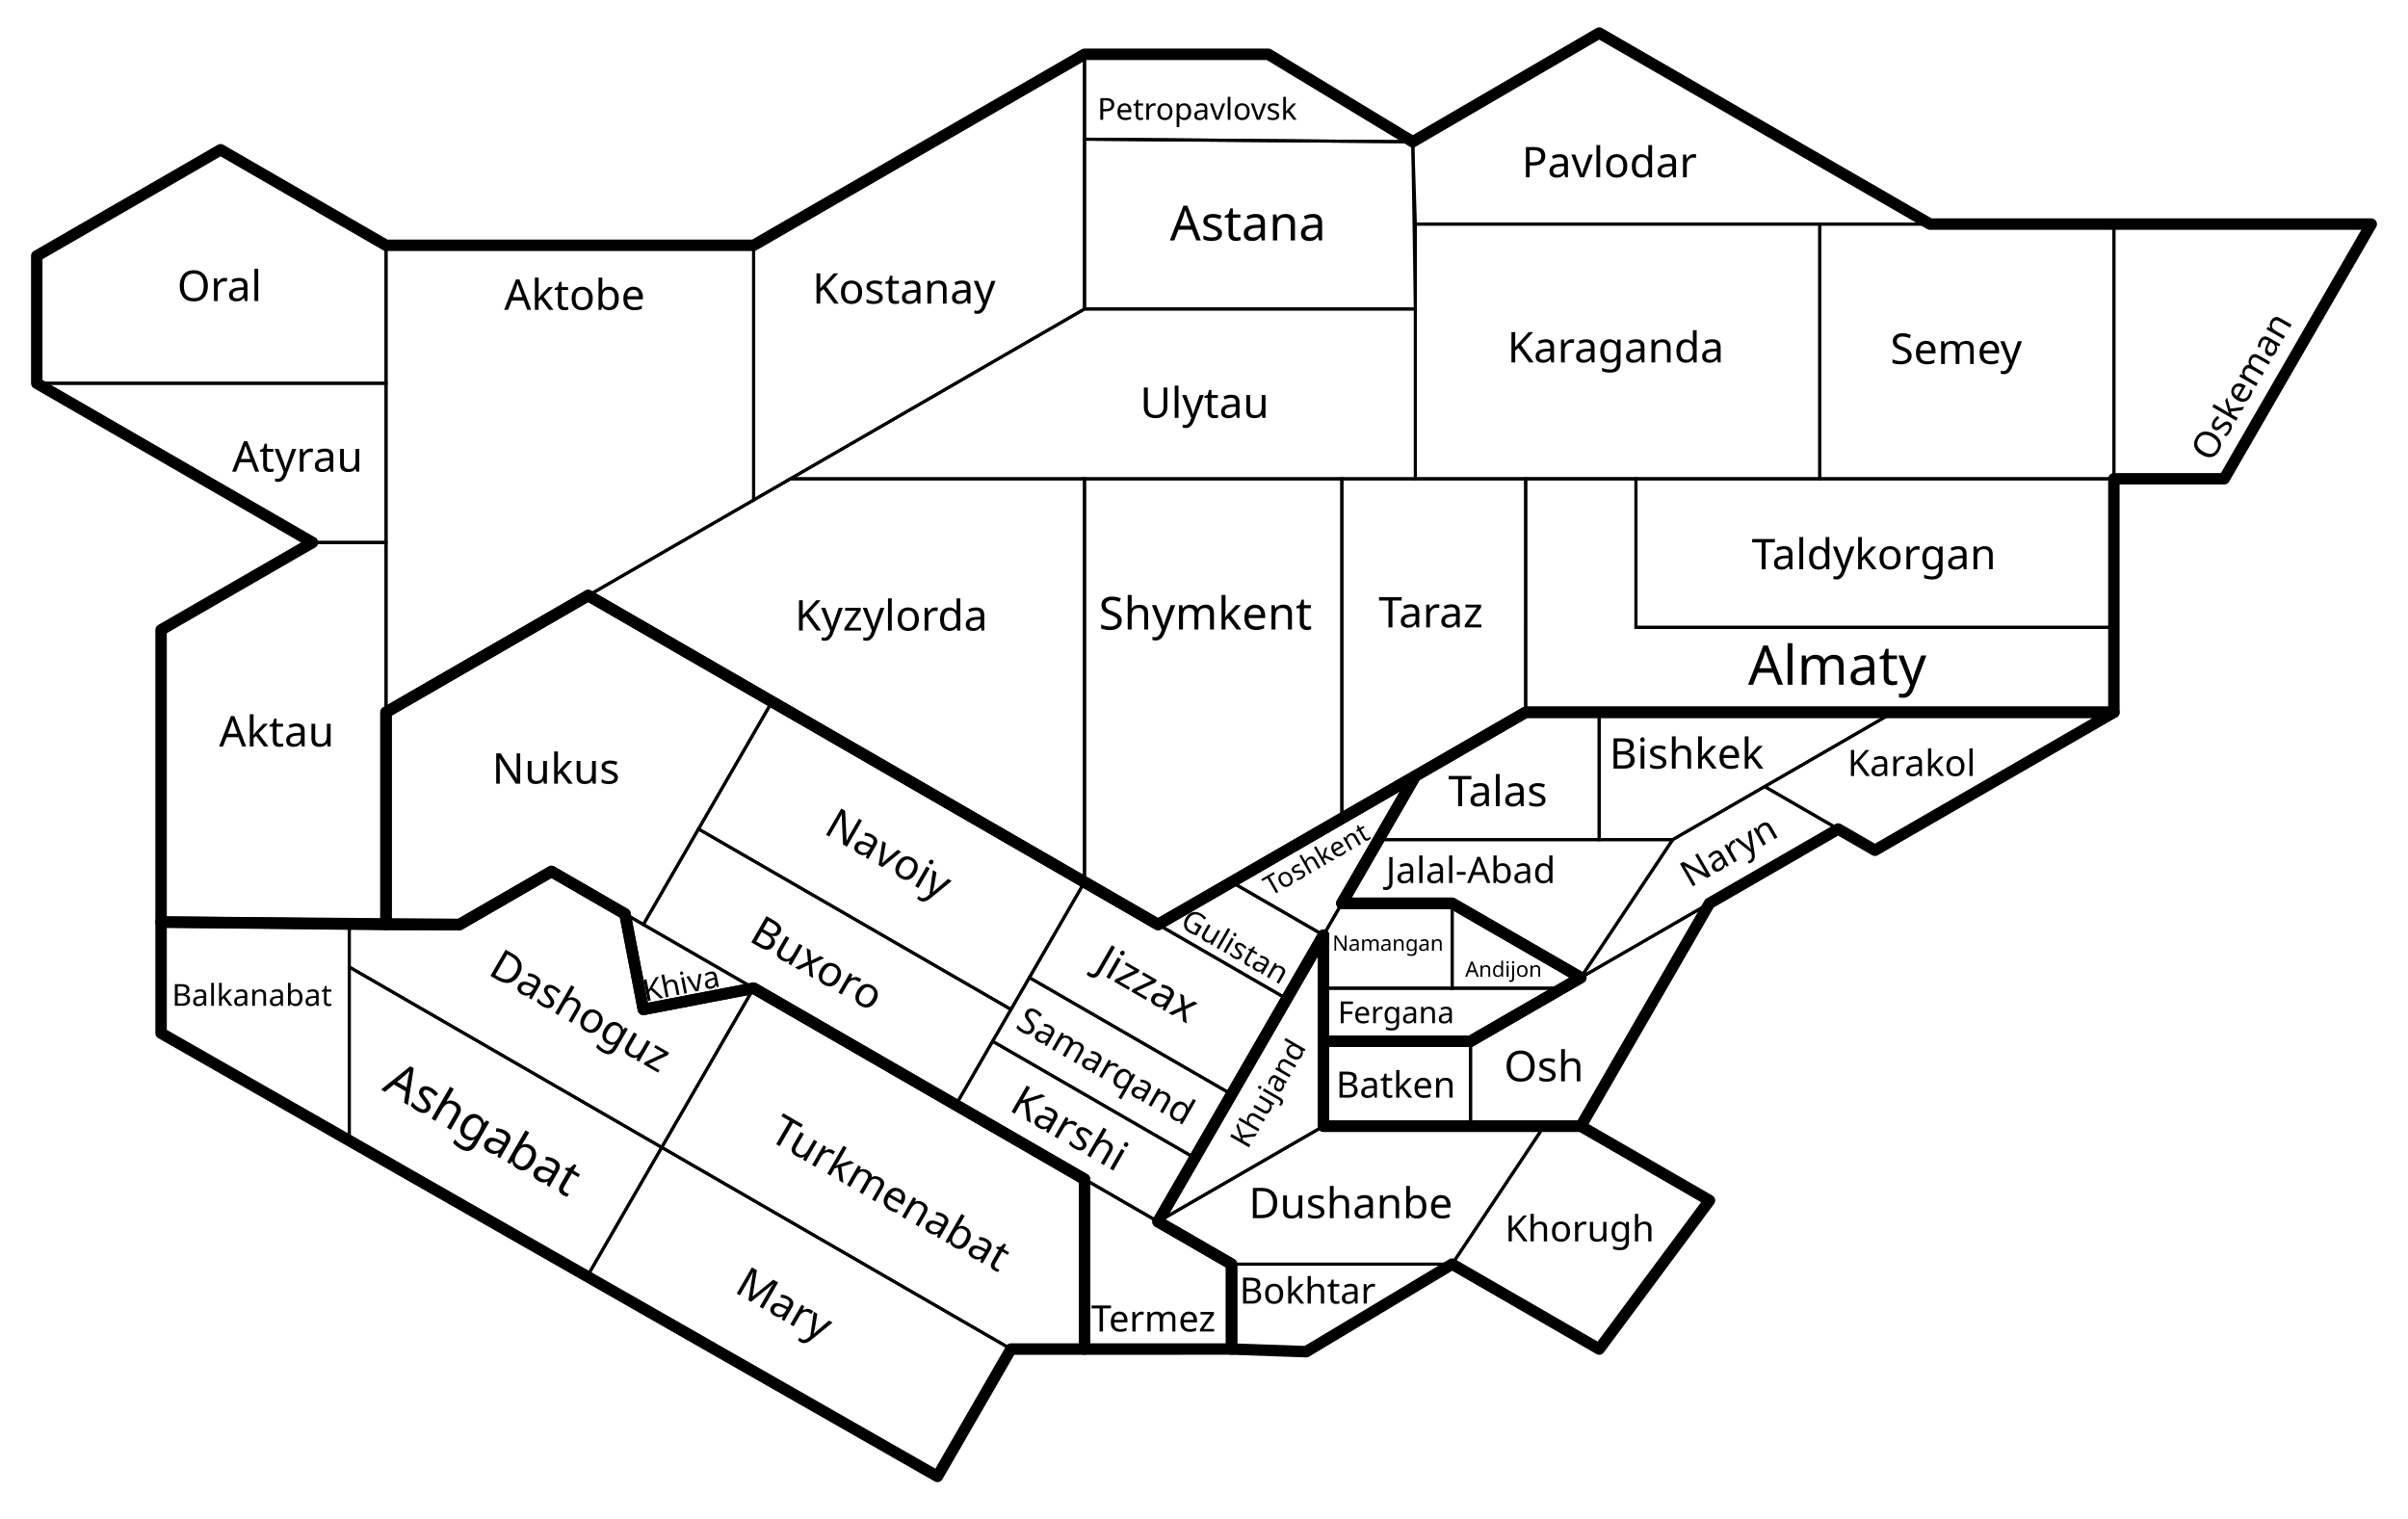
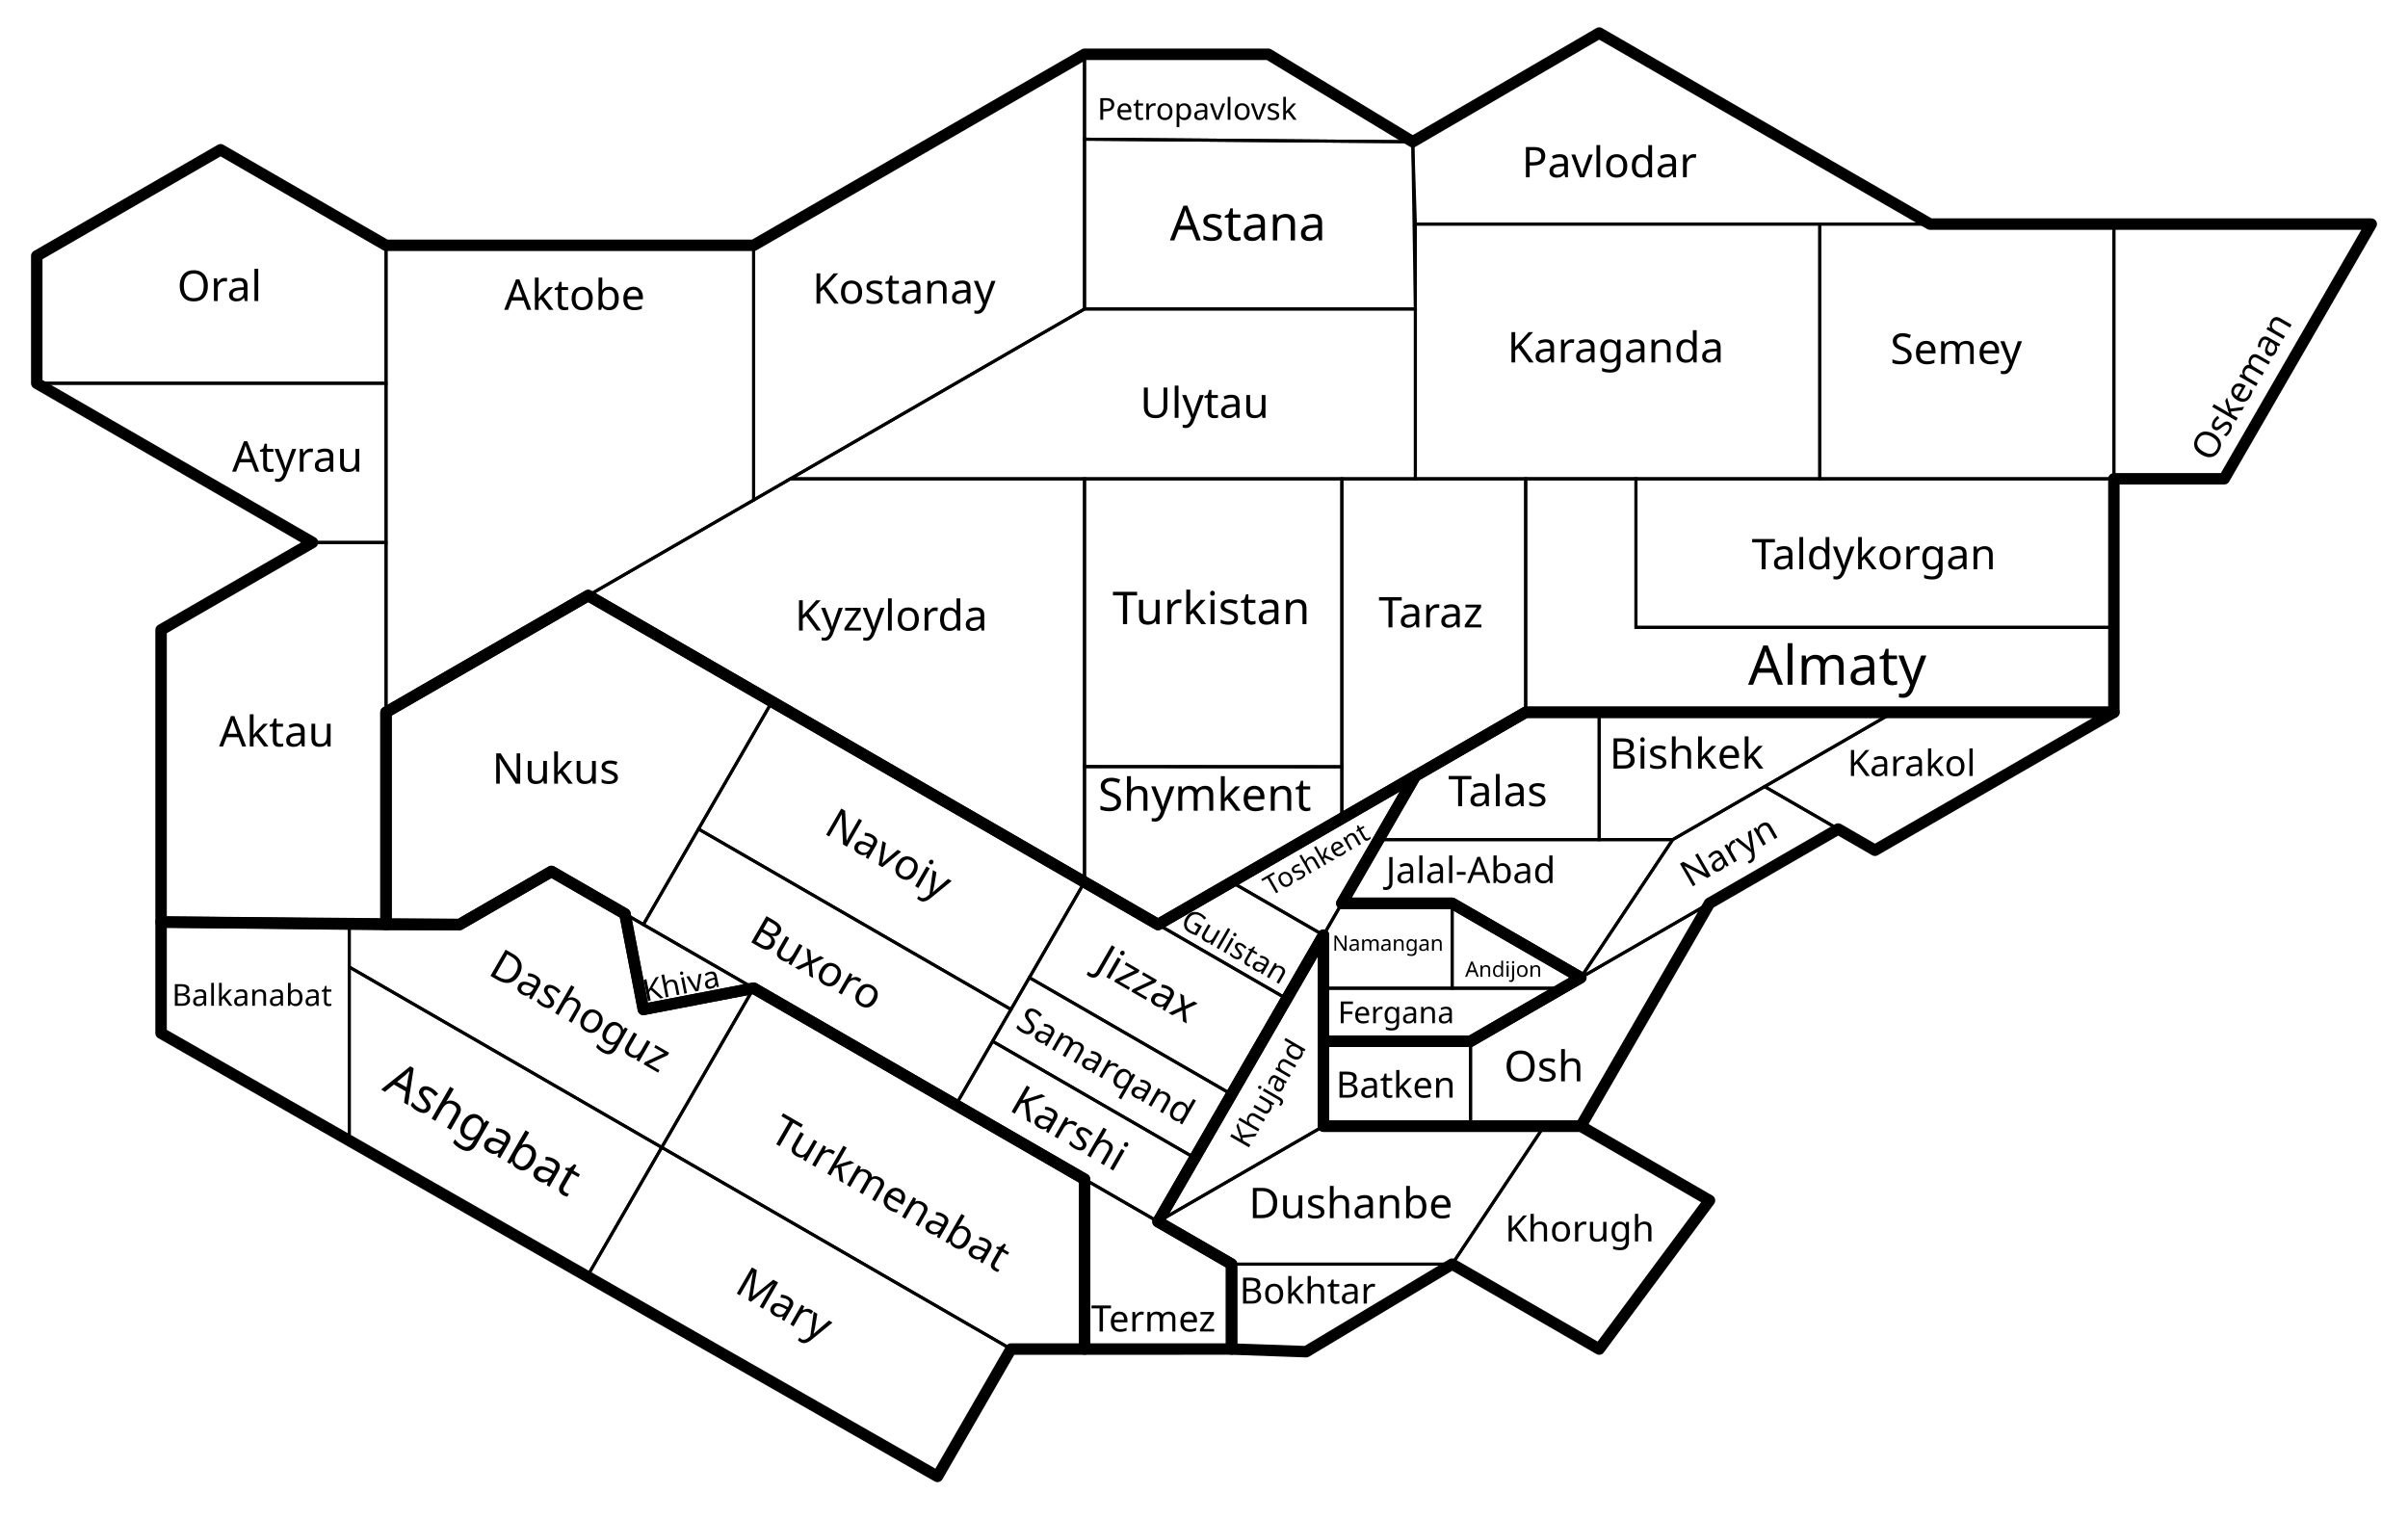
<svg xmlns="http://www.w3.org/2000/svg" width="794.145" height="500.9" viewBox="0 0 210.118 132.53" version="1.1" id="svg8">
  <defs id="defs110" />
  <style id="style2">
    .country {
      display:inline;
      fill:none;
      stroke:#000000;
      stroke-width:1;
      stroke-linecap:round;
      stroke-linejoin:round;
      stroke-miterlimit:4;
      stroke-dasharray:none;
      stroke-opacity:1;
    }
    .state {
      fill:none;
      stroke:#000000;
      stroke-width:0.265px;
      stroke-linecap:butt;
      stroke-linejoin:miter;
      stroke-opacity:1;
      cursor: pointer;
    }
    text {
      pointer-events: none;
    }
  </style>
  <g id="layer8" transform="translate(3.207902,0.1058333)">
    <path class="country" d="M 17.264,103.49 V 77.999 L 30.475,70.372 6.416,56.481 V 45.369 L 22.456,36.108 36.891,44.443 H 68.97 L 97.841,27.774 h 16.04 l 12.6,7.633 16.271,-9.485 28.871,16.669 h 38.495 L 197.286,64.816 h -9.624 v 20.373 h -51.326 l -19.247,11.112 -12.832,7.408 -49.722,-28.707 -17.643,10.186 3e-6,18.521 z" id="path72" transform="translate(-6.416108,-23.14381)" />
    <path class="state" d="M 30.475,62.045 62.554,43.524 V 21.299 H 30.475 Z" id="path939" data-country="Aktobe" />
    <path class="state" d="M 30.475,21.299 16.04,12.965 0,22.225 v 11.112 l 30.475,-1e-6 z" id="path941" data-country="Oral" />
    <path class="state" d="m 0,33.337 24.059,13.891 h 6.416 V 33.337 Z" id="path943" data-country="Atyrau" />
    <path class="state" d="M 24.059,47.228 10.848,54.856 v 25.491 l 19.627,0.219 V 47.228 Z" id="path945" data-country="Aktau" />
    <path class="state" d="M 48.119,51.858 65.762,41.672 h 25.663 v 35.19 z" id="path947" data-country="Qyzylorda" />
-     <path class="state" d="M 91.425,76.861 V 41.672 h 22.455 v 29.633 l -16.04,9.26 z" id="path949" data-country="Turkistan" />
+     <path class="state" d="M 91.425,66.785 V 41.672 h 22.455 l 0,25.126 z" id="path949" data-country="Turkistan" />
+     <path class="state" d="m 91.425,66.785 22.455,0.012 v 4.508 L 97.841,80.566 91.425,76.861 Z" id="path110" data-country="Shymkent" />
    <path class="state" d="M 113.881,71.305 V 41.672 h 16.04 v 20.373 z" id="path951" data-country="Jambyl" />
    <path class="state" d="m 129.92,41.672 9.623,-3.55e-4 v 12.964 h 41.702 l 0.002,7.409 h -51.326 z" id="path953" data-country="Almaty" />
    <path class="state" d="M 181.246,41.672 V 19.447 h 22.455 L 190.87,41.672 Z" id="path955" data-country="Oskemen" />
    <path class="state" d="m 139.543,41.672 41.704,3.55e-4 -0.002,12.964 h -41.702 z" id="path957" data-country="Jetisu" />
    <path class="state" d="M 181.246,19.447 V 41.672 H 155.583 V 19.447 Z" id="path961" data-country="Abai" />
    <path class="state" d="M 65.762,41.672 91.425,26.855 H 120.296 V 41.672 Z" id="path963" data-country="Ulytau" />
    <path class="state" d="M 62.554,43.524 V 21.299 L 91.425,4.63 V 26.855 Z" id="path967" data-country="Qostanai" />
    <path class="state" d="M 91.425,4.63 H 107.465 L 120.065,12.264 91.425,12.039 Z" id="path971" data-country="Petropavl" />
    <path class="state" d="M 91.425,12.039 V 26.855 H 120.296 L 120.065,12.264 Z" id="path973" data-country="Astana" />
    <path class="state" d="m 120.296,19.447 h 35.287 V 41.672 h -35.287 z" id="path975" data-country="Karaganda" />
    <path class="state" d="m 120.065,12.264 0.231,7.183 h 44.911 L 136.336,2.778 Z" id="path979" data-country="Pavlodar" />
    <text xml:space="preserve" style="font-size:4.763px;line-height:1.25;font-family:sans-serif;stroke-width:0.265" x="149.329" y="59.637" id="text156" data-country-name="Almaty">Almaty</text>
    <text xml:space="preserve" style="font-size:3.704px;line-height:1.25;font-family:sans-serif;stroke-width:0.265" x="149.654" y="49.566" id="text160" data-country-name="Jetisu">Taldykorgan</text>
    <text xml:space="preserve" style="font-size:3.704px;line-height:1.25;font-family:sans-serif;stroke-width:0.265" x="117.088" y="54.636" id="text164" data-country-name="Jambyl">Taraz</text>
-     <text xml:space="preserve" style="font-size:3.969px;line-height:1.25;font-family:sans-serif;stroke-width:0.265" x="92.672" y="54.824" id="text168" data-country-name="Turkistan">Shymkent</text>
+     <text xml:space="preserve" style="font-size:3.969px;line-height:1.25;font-family:sans-serif;stroke-width:0.265" x="92.609" y="70.634" id="text168" data-country-name="Shymkent">Shymkent</text>
    <text xml:space="preserve" style="font-size:3.704px;line-height:1.25;font-family:sans-serif;stroke-width:0.265" x="66.151" y="54.914" id="text172" data-country-name="Qyzylorda">Kyzylorda</text>
    <text xml:space="preserve" style="font-size:3.704px;line-height:1.25;font-family:sans-serif;stroke-width:0.265" x="12.259" y="26.158" id="text178" data-country-name="Oral">Oral</text>
    <text xml:space="preserve" style="font-size:3.704px;line-height:1.25;font-family:sans-serif;stroke-width:0.265" x="40.786" y="26.929" id="text182" data-country-name="Aktobe">Aktobe</text>
    <text xml:space="preserve" style="font-size:3.704px;line-height:1.25;font-family:sans-serif;stroke-width:0.265" x="67.681" y="26.386" id="text186" data-country-name="Qostanai">Kostanay</text>
    <text xml:space="preserve" style="font-size:2.646px;line-height:1.25;font-family:sans-serif;stroke-width:0.265" x="92.553" y="10.345" data-country-name="Petropavl" id="text190">Petropavlovsk</text>
    <text xml:space="preserve" style="font-size:4.233px;line-height:1.25;font-family:sans-serif;stroke-width:0.265" x="98.872" y="20.877" id="text194" data-country-name="Astana">Astana</text>
    <text xml:space="preserve" style="font-size:3.704px;line-height:1.25;font-family:sans-serif;stroke-width:0.265" x="128.322" y="31.516" id="text198" data-country-name="Karaganda">Karaganda</text>
    <text xml:space="preserve" style="font-size:3.704px;line-height:1.25;font-family:sans-serif;stroke-width:0.265" x="129.583" y="15.362" id="text202" data-country-name="Pavlodar">Pavlodar</text>
    <text xml:space="preserve" style="font-size:3.704px;line-height:1.25;font-family:sans-serif;stroke-width:0.265" x="96.279" y="36.351" id="text206" data-country-name="Ulytau">Ulytau</text>
    <text xml:space="preserve" style="font-size:3.704px;line-height:1.25;font-family:sans-serif;stroke-width:0.265" x="161.74" y="31.652" id="text210" data-country-name="Abai">Semey</text>
    <text xml:space="preserve" style="font-size:3.175px;line-height:1.25;font-family:sans-serif;stroke-width:0.265" x="59.66" y="181.066" id="text214-7" transform="rotate(-60)" data-country-name="Oskemen" />
    <text xml:space="preserve" style="font-size:3.175px;line-height:1.25;font-family:sans-serif;stroke-width:0.265" x="59.991" y="184.505" id="text214" transform="rotate(-60)" data-country-name="Oskemen">Oskeman</text>
    <text xml:space="preserve" style="font-size:3.704px;line-height:1.25;font-family:sans-serif;stroke-width:0.265" x="17.046" y="41.05" id="text218" data-country-name="Atyrau">Atyrau</text>
    <text xml:space="preserve" style="font-size:3.704px;line-height:1.25;font-family:sans-serif;stroke-width:0.265" x="15.912" y="65.031" id="text222" data-country-name="Aktau">Aktau</text>
+     <text xml:space="preserve" style="font-size:3.969px;line-height:1.25;font-family:sans-serif;stroke-width:0.265" x="93.859" y="54.361" id="text168-1" data-country-name="Turkistan">Turkistan</text>
  </g>
  <g id="layer6" transform="translate(3.207902,0.1058333)">
    <path class="country" d="m 120.297,101.857 6.416,-11.112 9.624,-5.556 51.326,-2e-6 -20.851,12.039 -3.208,-1.852 -11.228,6.482 -11.228,19.447 h -22.455 v -7.408 h 12.832 l 9.624,-5.556 -11.228,-6.482 z" id="path66" transform="translate(-6.416108,-23.14381)" />
    <path class="state" d="m 120.296,67.601 -3.208,5.556 h 19.247 V 62.045 h -6.416 z" id="path75" data-country="Talas" />
    <path class="state" d="m 136.336,73.157 h 6.416 l 19.247,-11.112 h -25.663 z" id="path77" data-country="Bishkek" />
    <path class="state" d="m 161.999,62.045 19.247,-2e-6 -20.851,12.039 -9.624,-5.556 z" id="path79" data-country="Karakol" />
    <path class="state" d="m 117.088,73.157 -3.208,5.556 h 9.624 l 11.228,6.482 8.02,-12.039 z" id="path81" data-country="Jalal-Abad" />
    <path class="state" d="m 112.277,98.16 v -7.408 h 12.832 v 7.408 z" id="path84" data-country="Batken" />
    <path class="state" d="m 125.108,98.16 9.624,-10e-7 11.228,-19.447 -20.851,12.039 z" id="path86" data-country="Osh" />
    <path class="state" d="m 150.771,68.527 -8.02,4.63 -8.02,12.039 22.455,-12.965 z" id="path88" data-country="Naryn" />
    <text xml:space="preserve" style="font-size:3.704px;line-height:1.25;font-family:sans-serif;stroke-width:0.265" x="128.036" y="94.245" id="text294" data-country-name="Osh">Osh</text>
    <text xml:space="preserve" style="font-size:3.175px;line-height:1.25;font-family:sans-serif;stroke-width:0.265" x="86.232" y="139.131" id="text298" data-country-name="Naryn" transform="rotate(-30)">Naryn</text>
    <text xml:space="preserve" style="font-size:3.175px;line-height:1.25;font-family:sans-serif;stroke-width:0.265" x="117.724" y="76.945" id="text302" data-country-name="Jalal-Abad">Jalal-Abad</text>
    <text xml:space="preserve" style="font-size:3.704px;line-height:1.25;font-family:sans-serif;stroke-width:0.265" x="137.23" y="66.958" id="text306" data-country-name="Bishkek">Bishkek</text>
    <text xml:space="preserve" style="font-size:3.704px;line-height:1.25;font-family:sans-serif;stroke-width:0.265" x="123.167" y="70.242" id="text310" data-country-name="Talas">Talas</text>
    <text xml:space="preserve" style="font-size:3.175px;line-height:1.25;font-family:sans-serif;stroke-width:0.265" x="157.989" y="67.605" id="text314" data-country-name="Karakol">Karakol</text>
    <text xml:space="preserve" style="font-size:3.175px;line-height:1.25;font-family:sans-serif;stroke-width:0.265" x="113.362" y="95.666" id="text318" data-country-name="Batken">Batken</text>
  </g>
  <g id="layer7" transform="translate(3.207902,0.1058333)">
    <path class="country" d="m 97.841,140.751 v -14.817 l -28.871,-16.669 -9.624,1.852 -1.604,-8.334 -6.416,-3.704 -8.02,4.63 H 36.891 V 85.189 l 17.643,-10.186 49.722,28.707 22.455,-12.965 -6.416,11.112 h 9.624 l 11.228,6.482 -9.624,5.556 h -12.832 v -9.26 l -14.436,25.003 6.416,3.704 v 7.408 z" id="path54" transform="translate(-6.416108,-23.14381)" />
    <path class="state" d="M 30.475,80.566 V 62.045 L 48.119,51.858 64.158,61.119 52.93,80.566 44.911,75.935 36.891,80.566 Z" id="path92" data-country="Karakalpakstan" />
    <path class="state" d="m 104.257,110.199 v 7.408 H 91.425 v -14.817 z" id="path94" data-country="Surxondaryo" />
    <path class="state" d="m 112.277,86.122 20.851,10e-7 -8.02,4.63 h -12.832 z" id="path96" data-country="Fergana" />
    <path class="state" d="m 133.128,86.122 1.604,-0.926 -11.228,-6.482 v 7.408 z" id="path98" data-country="Andijon" />
    <path class="state" d="m 123.504,86.122 h -11.228 v -4.63 l 1.604,-2.778 h 9.624 z" id="path100" data-country="Namangan" />
    <path class="state" d="m 120.296,67.601 -8.02,13.891 -8.02,-4.63 z" id="path102" data-country="Toshkent" />
    <path class="state" d="M 91.425,76.861 109.069,87.048 104.257,95.382 86.613,85.196 Z" id="path104" data-country="Jizzax" />
    <path class="state" d="M 64.158,61.119 91.425,76.861 85.009,87.974 57.742,72.231 Z" id="path106" data-country="Navoiy" />
    <path class="state" d="M 85.009,87.974 57.742,72.231 52.93,80.566 80.198,96.308 Z" id="path108" data-country="Buxoro" />
    <path class="state" d="m 86.613,85.196 -3.208,5.556 17.643,10.186 3.208,-5.556 z" id="path112" data-country="Samarqand" />
    <path class="state" d="m 80.198,96.308 3.208,-5.556 17.643,10.186 -3.208,5.556 z" id="path988" data-country="Qashqadaryo" />
    <path class="state" d="m 51.326,79.64 11.228,6.482 -9.624,1.852 z" id="path1000" data-country="Xorazm" />
    <path class="state" d="m 104.257,76.861 8.02,4.63 -3.208,5.556 -11.228,-6.482 z" id="path4538" data-country="Sirdaryo" />
    <text xml:space="preserve" style="font-size:2.381px;line-height:1.25;font-family:sans-serif;stroke-width:0.265" x="54.193" y="121.48" id="text152" transform="rotate(-30)" data-country-name="Toshkent">Toshkent</text>
    <text xml:space="preserve" style="font-size:1.852px;line-height:1.25;font-family:sans-serif;stroke-width:0.265" x="113.049" y="82.854" id="text226" data-country-name="Namangan">Namangan</text>
    <text xml:space="preserve" style="font-size:1.852px;line-height:1.25;font-family:sans-serif;stroke-width:0.265" x="124.635" y="85.123" id="text230" data-country-name="Andijon">Andijon</text>
    <text xml:space="preserve" style="font-size:2.646px;line-height:1.25;font-family:sans-serif;stroke-width:0.265" x="113.536" y="89.173" id="text234" data-country-name="Fergana">Fergana</text>
    <text xml:space="preserve" style="font-size:3.704px;line-height:1.25;font-family:sans-serif;stroke-width:0.265" x="39.73" y="68.271" id="text238" data-country-name="Karakalpakstan">Nukus</text>
    <text xml:space="preserve" style="font-size:3.704px;line-height:1.25;font-family:sans-serif;stroke-width:0.265" x="95.656" y="28.545" id="text242" transform="rotate(30)" data-country-name="Navoiy">Navoiy</text>
    <text xml:space="preserve" style="font-size:3.704px;line-height:1.25;font-family:sans-serif;stroke-width:0.265" x="94.7" y="39.94" id="text246" data-country-name="Buxoro" transform="rotate(30)">Buxoro</text>
    <text xml:space="preserve" style="font-size:3.704px;line-height:1.25;font-family:sans-serif;stroke-width:0.265" x="121.759" y="41.389" id="text250" data-country-name="Qashqadaryo" transform="rotate(30)">Karshi</text>
    <text xml:space="preserve" style="font-size:3.175px;line-height:1.25;font-family:sans-serif;stroke-width:0.265" x="118.654" y="34.907" id="text254" data-country-name="Samarqand" transform="rotate(30)">Samarqand</text>
    <text xml:space="preserve" style="font-size:2.646px;line-height:1.25;font-family:sans-serif;stroke-width:0.265" x="34.862" y="96.027" id="text258" data-country-name="Xorazm" transform="rotate(-11.35137)">Khiva</text>
    <text xml:space="preserve" style="font-size:3.704px;line-height:1.25;font-family:sans-serif;stroke-width:0.265" x="122.078" y="27.077" id="text266" data-country-name="Jizzax" transform="rotate(30)">Jizzax</text>
    <text xml:space="preserve" style="font-size:3.175px;line-height:1.25;font-family:sans-serif;stroke-width:0.265" x="92.003" y="116.072" id="text270" data-country-name="Surxondaryo">Termez</text>
    <text xml:space="preserve" style="font-size:2.646px;line-height:1.25;font-family:sans-serif;stroke-width:0.265" x="126.67" y="20.061" id="text274" data-country-name="Sirdaryo" transform="rotate(30)">Gulistan</text>
  </g>
  <g id="layer5" transform="translate(3.207902,0.1058333)">
    <path class="country" d="m 110.673,140.751 6.509,0.231 12.738,-7.639 12.832,7.408 9.624,-12.965 -11.228,-6.482 h -22.455 v -16.669 l -14.436,25.003 6.416,3.704 z" id="path70" transform="translate(-6.416108,-23.14381)" />
    <path class="state" d="M 112.277,81.492 V 98.16 l -14.436,8.334 z" id="path67" data-country="Sogd" />
    <path class="state" d="m 123.504,110.199 12.832,7.408 9.624,-12.965 -11.228,-6.482 h -3.208 z" id="path60" data-country="Pamir" />
    <path class="state" d="m 110.766,117.838 -6.509,-0.231 v -7.408 h 19.247 z" id="path64" data-country="Bokhtar" />
    <path class="state" d="m 97.841,106.495 6.416,3.704 h 19.247 l 8.02,-12.039 h -19.247 z" id="path71" data-country="Dushanbe" />
    <text xml:space="preserve" style="font-size:2.646px;line-height:1.25;font-family:sans-serif;stroke-width:0.265" x="-33.968" y="141.605" id="text278" data-country-name="Sogd" transform="rotate(-60)">Khujand</text>
    <text xml:space="preserve" style="font-size:3.704px;line-height:1.25;font-family:sans-serif;stroke-width:0.265" x="105.758" y="106.187" id="text282" data-country-name="Dushanbe">Dushanbe</text>
    <text xml:space="preserve" style="font-size:3.175px;line-height:1.25;font-family:sans-serif;stroke-width:0.265" x="104.948" y="113.64" id="text286" data-country-name="Bokhtar">Bokhtar</text>
    <text xml:space="preserve" style="font-size:3.175px;line-height:1.25;font-family:sans-serif;stroke-width:0.265" x="128.118" y="108.212" id="text290" data-country-name="Pamir">Khorugh</text>
  </g>
  <g id="layer4" transform="translate(3.207902,0.1058333)">
    <path class="country" d="m 17.264,113.189 67.746,38.675 6.416,-11.113 h 6.416 v -14.817 l -28.871,-16.669 -9.624,1.852 -1.604,-8.334 -6.416,-3.704 -8.02,4.63 -26.043,-0.219 z" id="path48" transform="translate(-6.416108,-23.14381)" />
    <path class="state" d="m 10.848,80.346 16.419,0.219 V 99.086 L 10.848,90.045 Z" id="path123" data-country="Balkanabat" />
    <path class="state" d="m 85.009,117.607 -30.475,-17.595 8.02,-13.891 28.871,16.669 v 14.817 z" id="path126" data-country="Lebap" />
    <path class="state" d="m 78.594,128.72 6.416,-11.113 -30.475,-17.595 -6.416,11.113 z" id="path128" data-country="Mary" />
    <path class="state" d="M 54.534,100.012 48.119,111.125 27.267,99.086 V 84.27 Z" id="path50" data-country="Ashgabat" />
    <path class="state" d="m 54.534,100.012 8.02,-13.891 -9.624,1.852 -1.604,-8.334 -6.416,-3.704 -8.02,4.63 h -9.624 v 3.704 z" id="path52" data-country="Dashoguz" />
    <text xml:space="preserve" style="font-size:3.704px;line-height:1.25;font-family:sans-serif;stroke-width:0.265" x="76.448" y="53.854" id="text322" data-country-name="Dashoguz" transform="rotate(30)">Dashoguz</text>
    <text xml:space="preserve" style="font-size:4.233px;line-height:1.25;font-family:sans-serif;stroke-width:0.265" x="73.503" y="67.216" id="text326" data-country-name="Ashgabat" transform="rotate(30)">Ashgabat</text>
    <text xml:space="preserve" style="font-size:2.646px;line-height:1.25;font-family:sans-serif;stroke-width:0.265" x="11.801" y="87.657" id="text330" data-country-name="Balkanabat">Balkanabat</text>
    <text xml:space="preserve" style="font-size:3.704px;line-height:1.25;font-family:sans-serif;stroke-width:0.265" x="108.92" y="67.115" id="text334" data-country-name="Mary" transform="rotate(30)">Mary</text>
    <text xml:space="preserve" style="font-size:3.704px;line-height:1.25;font-family:sans-serif;stroke-width:0.265" x="104.888" y="54.109" id="text338" data-country-name="Lebap" transform="rotate(30)">Turkmenabat</text>
  </g>
</svg>
